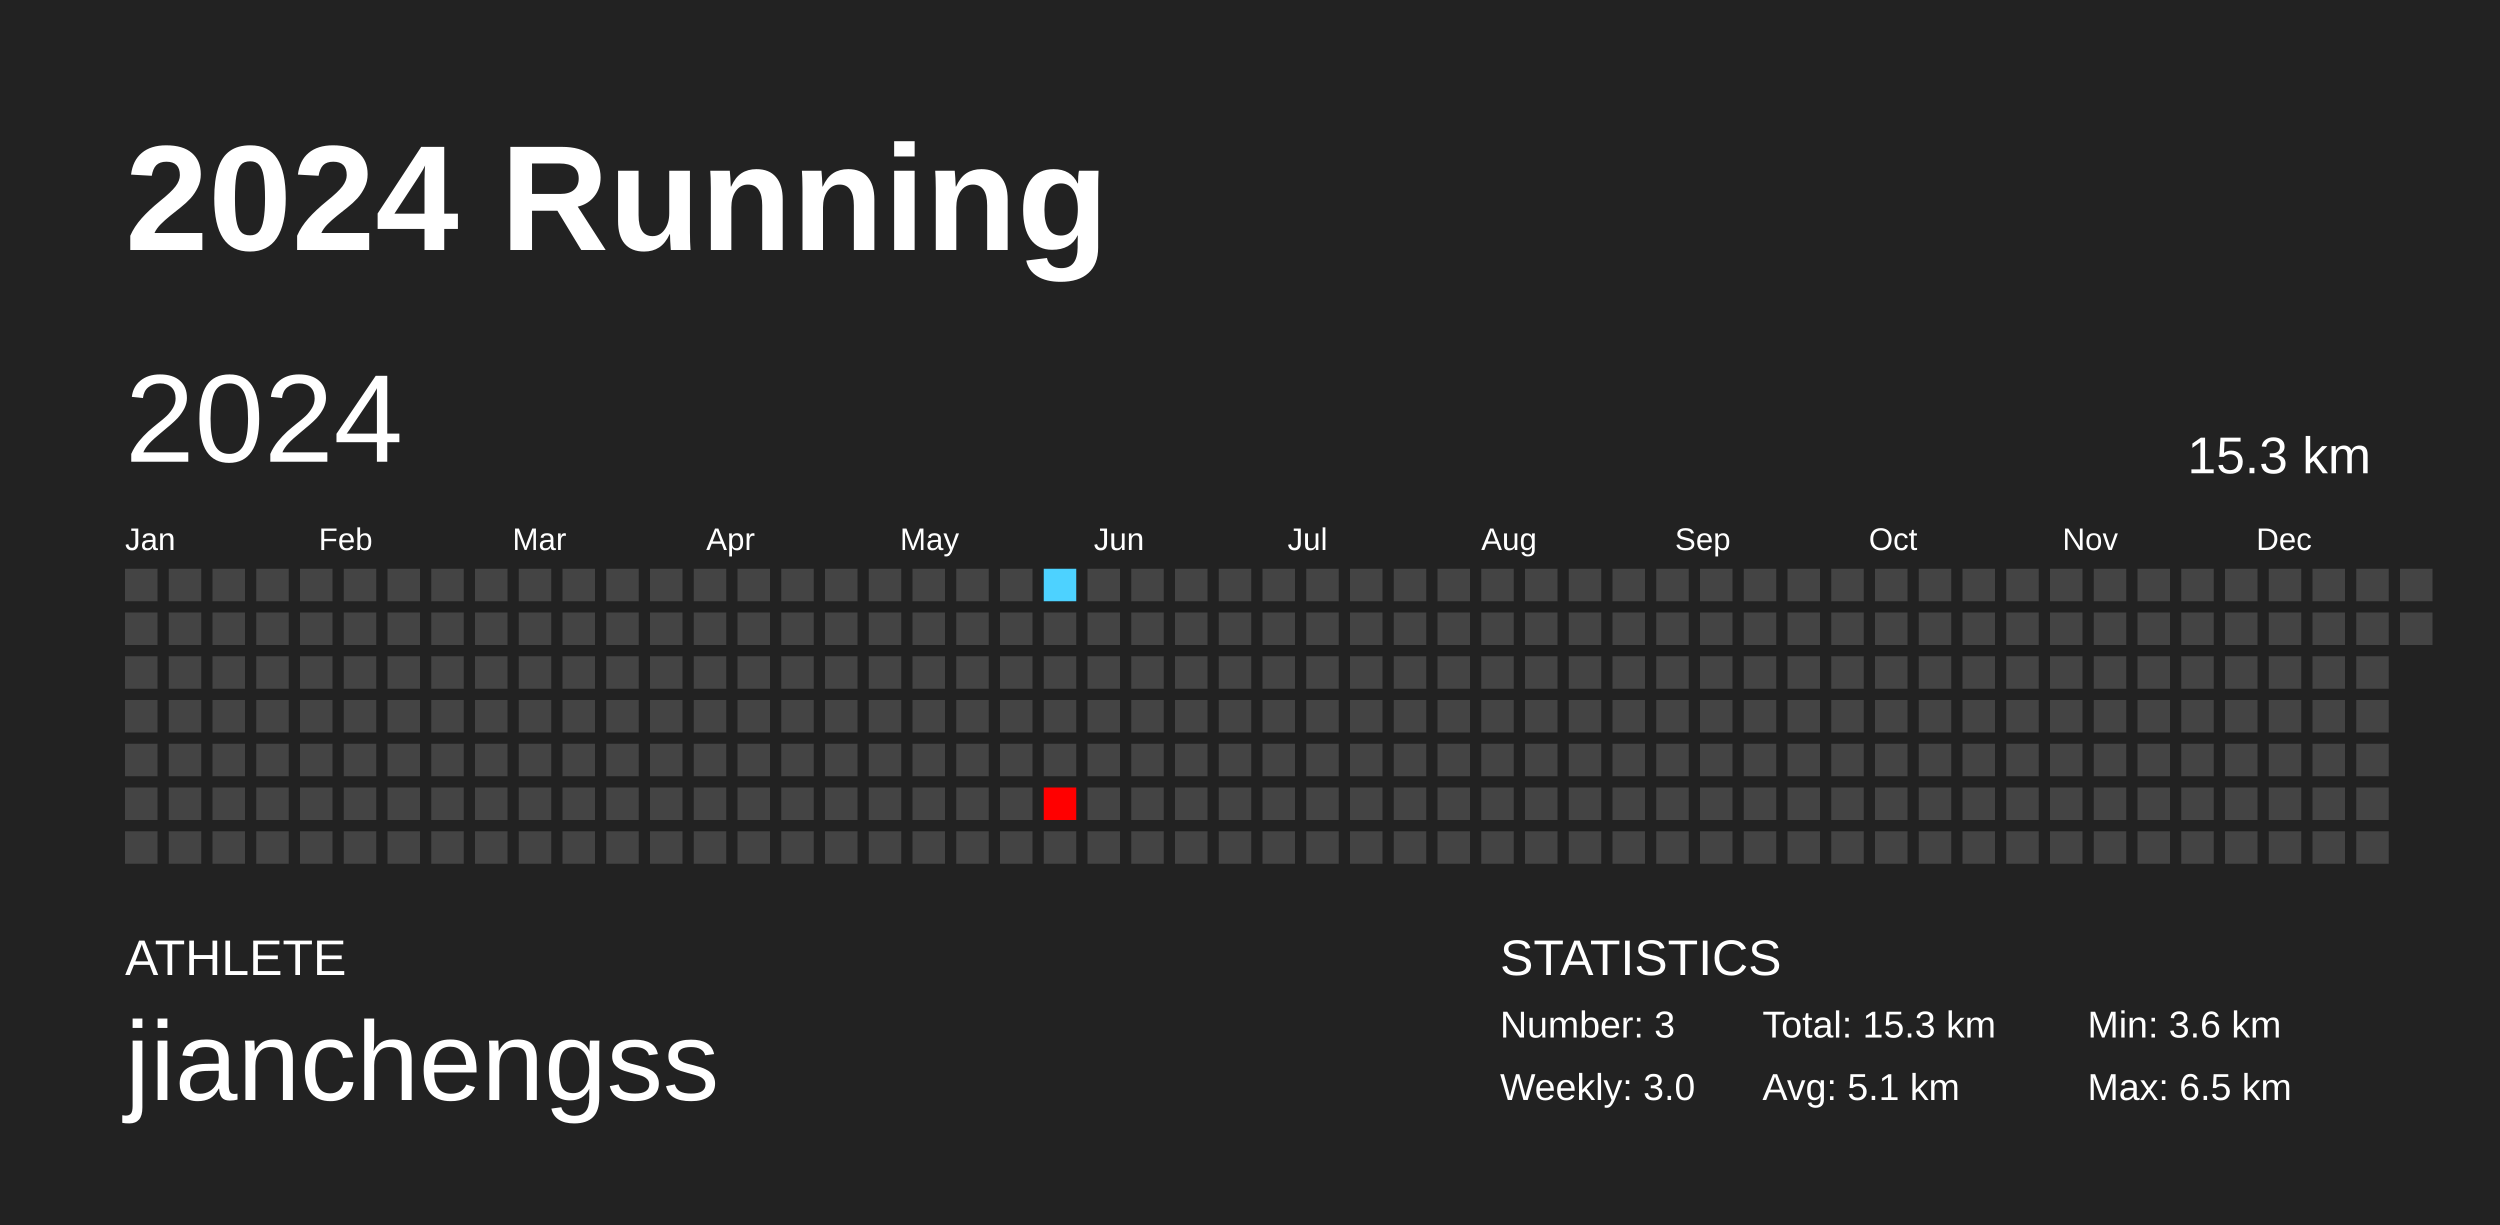
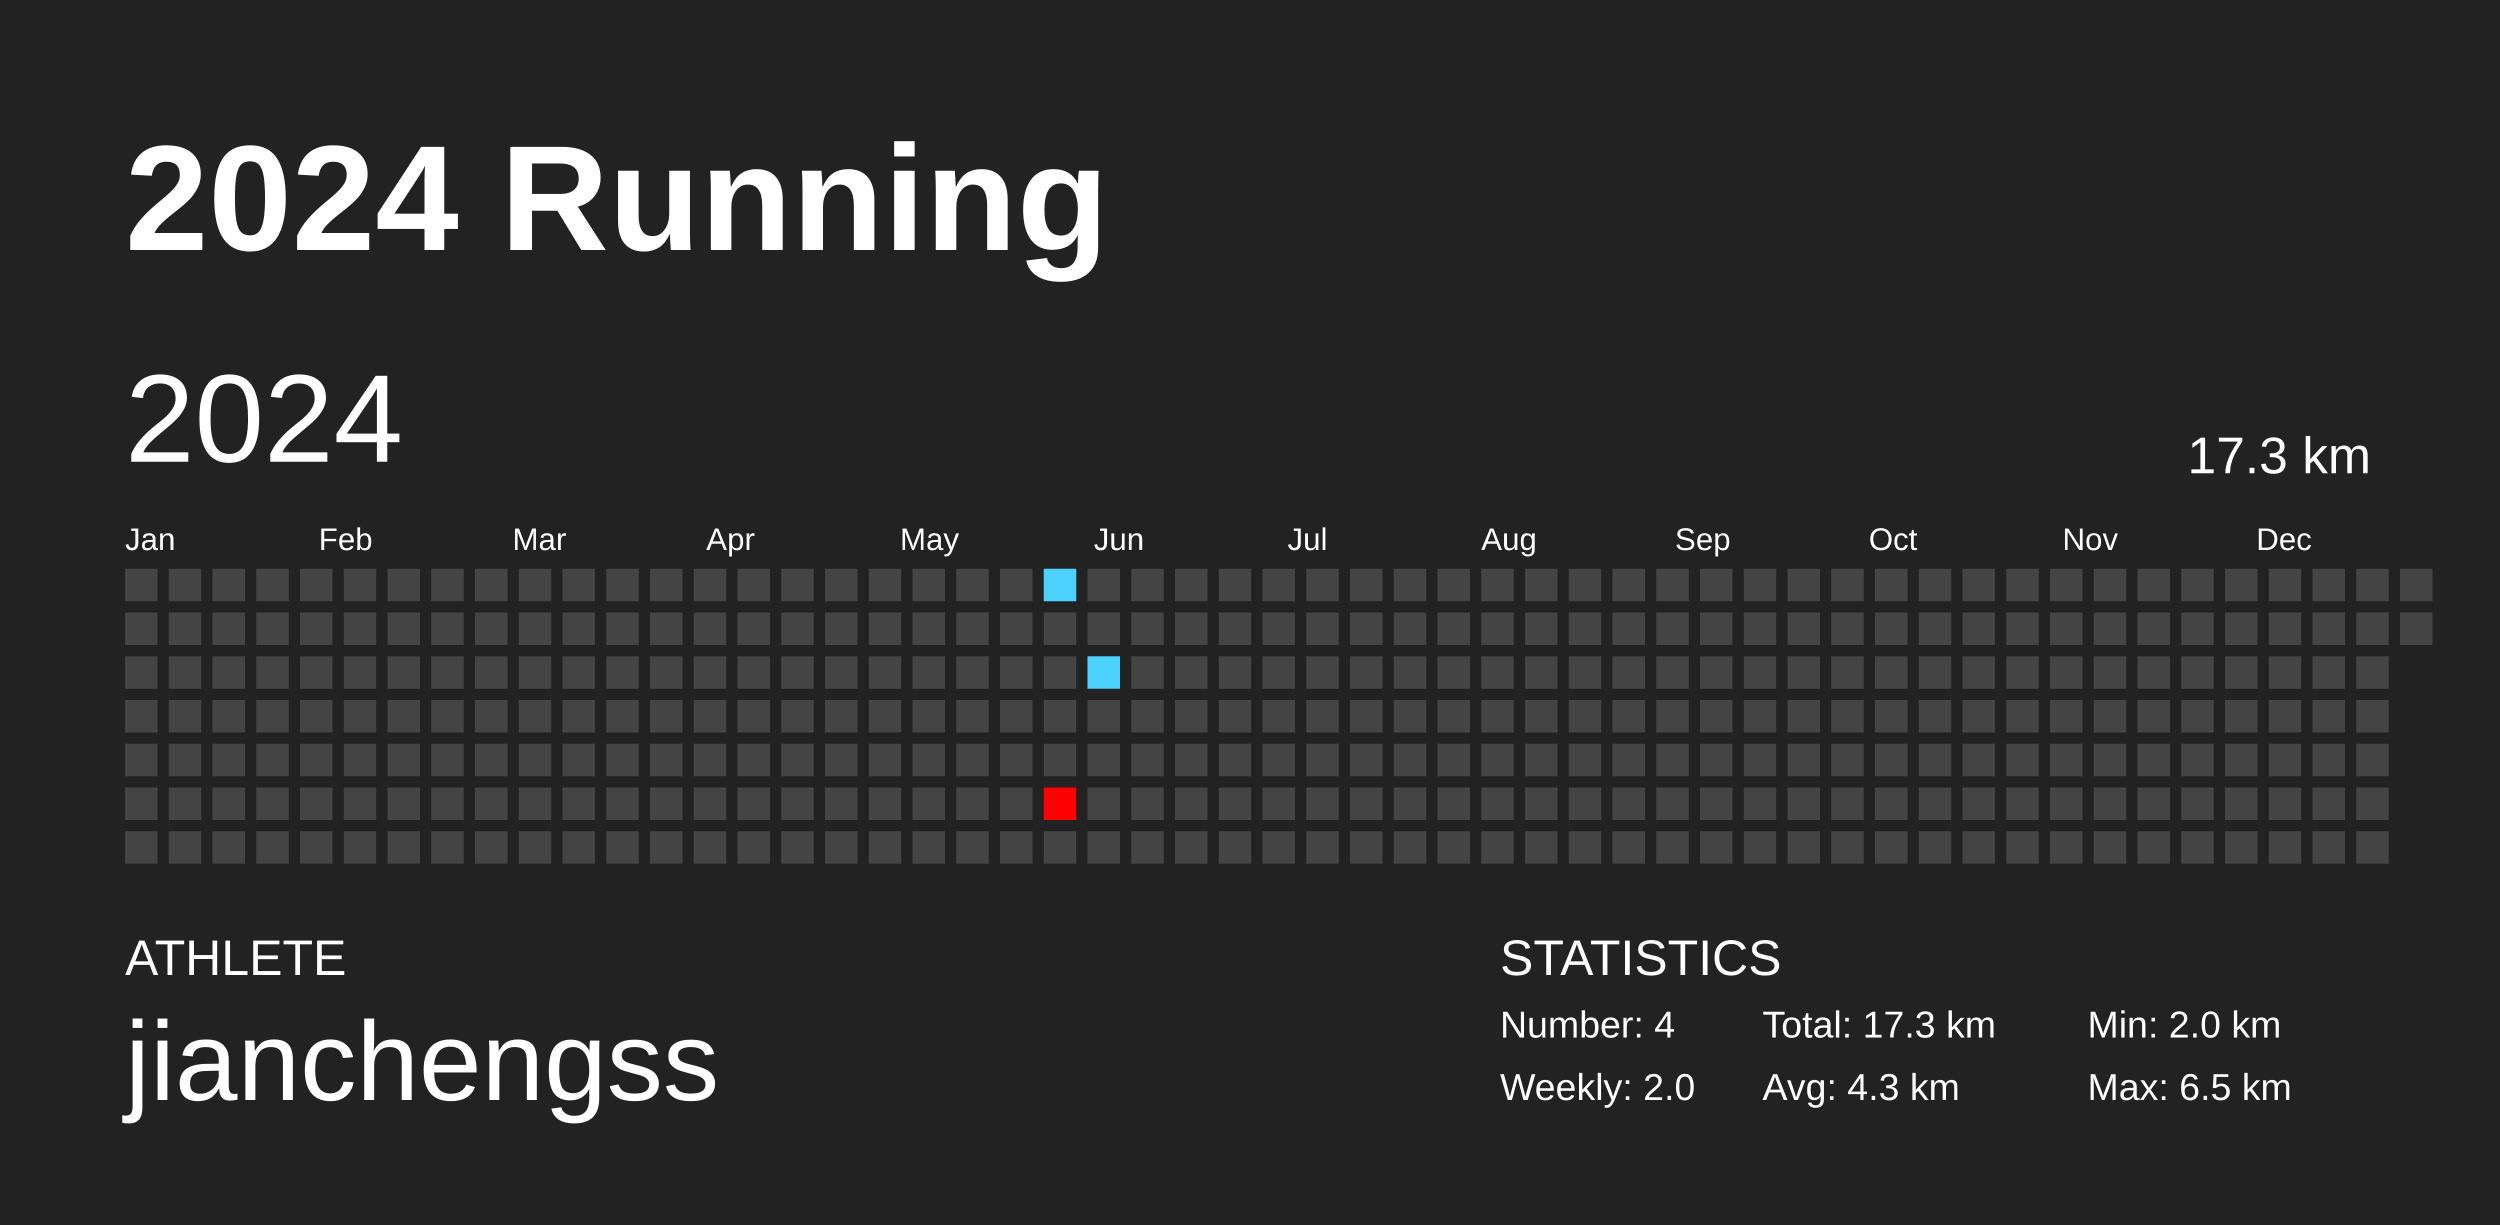
<svg xmlns="http://www.w3.org/2000/svg" baseProfile="full" height="98mm" version="1.1" viewBox="0,0,200,98" width="200mm">
  <defs />
  <rect fill="#222222" height="98" width="200" x="0" y="0" />
  <text fill="#FFFFFF" style="font-size:12px; font-family:Arial; font-weight:bold;" x="10" y="20">2024 Running</text>
  <text fill="#FFFFFF" style="font-size:4px; font-family:Arial" x="10" y="78">ATHLETE</text>
  <text fill="#FFFFFF" style="font-size:9px; font-family:Arial" x="10" y="88">jianchengss</text>
  <text fill="#FFFFFF" style="font-size:4px; font-family:Arial" x="120" y="78">STATISTICS</text>
-   <text fill="#FFFFFF" style="font-size:3px; font-family:Arial" x="120" y="83">Number: 3</text>
-   <text fill="#FFFFFF" style="font-size:3px; font-family:Arial" x="120" y="88">Weekly: 3.0</text>
-   <text fill="#FFFFFF" style="font-size:3px; font-family:Arial" x="141" y="83">Total: 15.3 km</text>
-   <text fill="#FFFFFF" style="font-size:3px; font-family:Arial" x="141" y="88">Avg: 5.1 km</text>
-   <text fill="#FFFFFF" style="font-size:3px; font-family:Arial" x="167" y="83">Min: 3.6 km</text>
+   <text fill="#FFFFFF" style="font-size:3px; font-family:Arial" x="120" y="83">Number: 4</text>
+   <text fill="#FFFFFF" style="font-size:3px; font-family:Arial" x="120" y="88">Weekly: 2.0</text>
+   <text fill="#FFFFFF" style="font-size:3px; font-family:Arial" x="141" y="83">Total: 17.3 km</text>
+   <text fill="#FFFFFF" style="font-size:3px; font-family:Arial" x="141" y="88">Avg: 4.3 km</text>
+   <text fill="#FFFFFF" style="font-size:3px; font-family:Arial" x="167" y="83">Min: 2.0 km</text>
  <text fill="#FFFFFF" style="font-size:3px; font-family:Arial" x="167" y="88">Max: 6.5 km</text>
  <text dominant-baseline="hanging" fill="#FFFFFF" style="font-size:10.0px; font-family:Arial;" x="10" y="30">2024</text>
-   <text dominant-baseline="hanging" fill="#FFFFFF" style="font-size:4.125px; font-family:Arial;" x="175" y="35">15.3 km</text>
+   <text dominant-baseline="hanging" fill="#FFFFFF" style="font-size:4.125px; font-family:Arial;" x="175" y="35">17.3 km</text>
  <text fill="#FFFFFF" style="font-size:2.5px; font-family:Arial" x="10.0" y="44">Jan</text>
  <text fill="#FFFFFF" style="font-size:2.5px; font-family:Arial" x="25.5" y="44">Feb</text>
  <text fill="#FFFFFF" style="font-size:2.5px; font-family:Arial" x="41.0" y="44">Mar</text>
  <text fill="#FFFFFF" style="font-size:2.5px; font-family:Arial" x="56.5" y="44">Apr</text>
  <text fill="#FFFFFF" style="font-size:2.5px; font-family:Arial" x="72.0" y="44">May</text>
  <text fill="#FFFFFF" style="font-size:2.5px; font-family:Arial" x="87.5" y="44">Jun</text>
  <text fill="#FFFFFF" style="font-size:2.5px; font-family:Arial" x="103.0" y="44">Jul</text>
  <text fill="#FFFFFF" style="font-size:2.5px; font-family:Arial" x="118.5" y="44">Aug</text>
  <text fill="#FFFFFF" style="font-size:2.5px; font-family:Arial" x="134.0" y="44">Sep</text>
  <text fill="#FFFFFF" style="font-size:2.5px; font-family:Arial" x="149.5" y="44">Oct</text>
  <text fill="#FFFFFF" style="font-size:2.5px; font-family:Arial" x="165.0" y="44">Nov</text>
  <text fill="#FFFFFF" style="font-size:2.5px; font-family:Arial" x="180.5" y="44">Dec</text>
  <rect fill="#444444" height="2.6" width="2.6" x="10.0" y="45.5" />
  <rect fill="#444444" height="2.6" width="2.6" x="10.0" y="49.0" />
  <rect fill="#444444" height="2.6" width="2.6" x="10.0" y="52.5" />
  <rect fill="#444444" height="2.6" width="2.6" x="10.0" y="56.0" />
  <rect fill="#444444" height="2.6" width="2.6" x="10.0" y="59.5" />
  <rect fill="#444444" height="2.6" width="2.6" x="10.0" y="63.0" />
  <rect fill="#444444" height="2.6" width="2.6" x="10.0" y="66.5" />
  <rect fill="#444444" height="2.6" width="2.6" x="13.5" y="45.5" />
  <rect fill="#444444" height="2.6" width="2.6" x="13.5" y="49.0" />
  <rect fill="#444444" height="2.6" width="2.6" x="13.5" y="52.5" />
  <rect fill="#444444" height="2.6" width="2.6" x="13.5" y="56.0" />
  <rect fill="#444444" height="2.6" width="2.6" x="13.5" y="59.5" />
  <rect fill="#444444" height="2.6" width="2.6" x="13.5" y="63.0" />
  <rect fill="#444444" height="2.6" width="2.6" x="13.5" y="66.5" />
  <rect fill="#444444" height="2.6" width="2.6" x="17.0" y="45.5" />
  <rect fill="#444444" height="2.6" width="2.6" x="17.0" y="49.0" />
  <rect fill="#444444" height="2.6" width="2.6" x="17.0" y="52.5" />
  <rect fill="#444444" height="2.6" width="2.6" x="17.0" y="56.0" />
  <rect fill="#444444" height="2.6" width="2.6" x="17.0" y="59.5" />
  <rect fill="#444444" height="2.6" width="2.6" x="17.0" y="63.0" />
  <rect fill="#444444" height="2.6" width="2.6" x="17.0" y="66.5" />
  <rect fill="#444444" height="2.6" width="2.6" x="20.5" y="45.5" />
  <rect fill="#444444" height="2.6" width="2.6" x="20.5" y="49.0" />
  <rect fill="#444444" height="2.6" width="2.6" x="20.5" y="52.5" />
  <rect fill="#444444" height="2.6" width="2.6" x="20.5" y="56.0" />
  <rect fill="#444444" height="2.6" width="2.6" x="20.5" y="59.5" />
  <rect fill="#444444" height="2.6" width="2.6" x="20.5" y="63.0" />
  <rect fill="#444444" height="2.6" width="2.6" x="20.5" y="66.5" />
  <rect fill="#444444" height="2.6" width="2.6" x="24.0" y="45.5" />
  <rect fill="#444444" height="2.6" width="2.6" x="24.0" y="49.0" />
  <rect fill="#444444" height="2.6" width="2.6" x="24.0" y="52.5" />
  <rect fill="#444444" height="2.6" width="2.6" x="24.0" y="56.0" />
  <rect fill="#444444" height="2.6" width="2.6" x="24.0" y="59.5" />
  <rect fill="#444444" height="2.6" width="2.6" x="24.0" y="63.0" />
  <rect fill="#444444" height="2.6" width="2.6" x="24.0" y="66.5" />
  <rect fill="#444444" height="2.6" width="2.6" x="27.5" y="45.5" />
  <rect fill="#444444" height="2.6" width="2.6" x="27.5" y="49.0" />
  <rect fill="#444444" height="2.6" width="2.6" x="27.5" y="52.5" />
  <rect fill="#444444" height="2.6" width="2.6" x="27.5" y="56.0" />
  <rect fill="#444444" height="2.6" width="2.6" x="27.5" y="59.5" />
  <rect fill="#444444" height="2.6" width="2.6" x="27.5" y="63.0" />
  <rect fill="#444444" height="2.6" width="2.6" x="27.5" y="66.5" />
  <rect fill="#444444" height="2.6" width="2.6" x="31.0" y="45.5" />
  <rect fill="#444444" height="2.6" width="2.6" x="31.0" y="49.0" />
  <rect fill="#444444" height="2.6" width="2.6" x="31.0" y="52.5" />
  <rect fill="#444444" height="2.6" width="2.6" x="31.0" y="56.0" />
  <rect fill="#444444" height="2.6" width="2.6" x="31.0" y="59.5" />
  <rect fill="#444444" height="2.6" width="2.6" x="31.0" y="63.0" />
  <rect fill="#444444" height="2.6" width="2.6" x="31.0" y="66.5" />
  <rect fill="#444444" height="2.6" width="2.6" x="34.5" y="45.5" />
  <rect fill="#444444" height="2.6" width="2.6" x="34.5" y="49.0" />
  <rect fill="#444444" height="2.6" width="2.6" x="34.5" y="52.5" />
  <rect fill="#444444" height="2.6" width="2.6" x="34.5" y="56.0" />
  <rect fill="#444444" height="2.6" width="2.6" x="34.5" y="59.5" />
  <rect fill="#444444" height="2.6" width="2.6" x="34.5" y="63.0" />
  <rect fill="#444444" height="2.6" width="2.6" x="34.5" y="66.5" />
  <rect fill="#444444" height="2.6" width="2.6" x="38.0" y="45.5" />
  <rect fill="#444444" height="2.6" width="2.6" x="38.0" y="49.0" />
  <rect fill="#444444" height="2.6" width="2.6" x="38.0" y="52.5" />
  <rect fill="#444444" height="2.6" width="2.6" x="38.0" y="56.0" />
  <rect fill="#444444" height="2.6" width="2.6" x="38.0" y="59.5" />
  <rect fill="#444444" height="2.6" width="2.6" x="38.0" y="63.0" />
  <rect fill="#444444" height="2.6" width="2.6" x="38.0" y="66.5" />
  <rect fill="#444444" height="2.6" width="2.6" x="41.5" y="45.5" />
  <rect fill="#444444" height="2.6" width="2.6" x="41.5" y="49.0" />
  <rect fill="#444444" height="2.6" width="2.6" x="41.5" y="52.5" />
  <rect fill="#444444" height="2.6" width="2.6" x="41.5" y="56.0" />
  <rect fill="#444444" height="2.6" width="2.6" x="41.5" y="59.5" />
  <rect fill="#444444" height="2.6" width="2.6" x="41.5" y="63.0" />
  <rect fill="#444444" height="2.6" width="2.6" x="41.5" y="66.5" />
  <rect fill="#444444" height="2.6" width="2.6" x="45.0" y="45.5" />
  <rect fill="#444444" height="2.6" width="2.6" x="45.0" y="49.0" />
  <rect fill="#444444" height="2.6" width="2.6" x="45.0" y="52.5" />
  <rect fill="#444444" height="2.6" width="2.6" x="45.0" y="56.0" />
  <rect fill="#444444" height="2.6" width="2.6" x="45.0" y="59.5" />
  <rect fill="#444444" height="2.6" width="2.6" x="45.0" y="63.0" />
  <rect fill="#444444" height="2.6" width="2.6" x="45.0" y="66.5" />
  <rect fill="#444444" height="2.6" width="2.6" x="48.5" y="45.5" />
  <rect fill="#444444" height="2.6" width="2.6" x="48.5" y="49.0" />
  <rect fill="#444444" height="2.6" width="2.6" x="48.5" y="52.5" />
  <rect fill="#444444" height="2.6" width="2.6" x="48.5" y="56.0" />
  <rect fill="#444444" height="2.6" width="2.6" x="48.5" y="59.5" />
  <rect fill="#444444" height="2.6" width="2.6" x="48.5" y="63.0" />
  <rect fill="#444444" height="2.6" width="2.6" x="48.5" y="66.5" />
  <rect fill="#444444" height="2.6" width="2.6" x="52.0" y="45.5" />
  <rect fill="#444444" height="2.6" width="2.6" x="52.0" y="49.0" />
  <rect fill="#444444" height="2.6" width="2.6" x="52.0" y="52.5" />
  <rect fill="#444444" height="2.6" width="2.6" x="52.0" y="56.0" />
  <rect fill="#444444" height="2.6" width="2.6" x="52.0" y="59.5" />
  <rect fill="#444444" height="2.6" width="2.6" x="52.0" y="63.0" />
  <rect fill="#444444" height="2.6" width="2.6" x="52.0" y="66.5" />
  <rect fill="#444444" height="2.6" width="2.6" x="55.5" y="45.5" />
  <rect fill="#444444" height="2.6" width="2.6" x="55.5" y="49.0" />
  <rect fill="#444444" height="2.6" width="2.6" x="55.5" y="52.5" />
  <rect fill="#444444" height="2.6" width="2.6" x="55.5" y="56.0" />
  <rect fill="#444444" height="2.6" width="2.6" x="55.5" y="59.5" />
  <rect fill="#444444" height="2.6" width="2.6" x="55.5" y="63.0" />
  <rect fill="#444444" height="2.6" width="2.6" x="55.5" y="66.5" />
  <rect fill="#444444" height="2.6" width="2.6" x="59.0" y="45.5" />
  <rect fill="#444444" height="2.6" width="2.6" x="59.0" y="49.0" />
  <rect fill="#444444" height="2.6" width="2.6" x="59.0" y="52.5" />
  <rect fill="#444444" height="2.6" width="2.6" x="59.0" y="56.0" />
  <rect fill="#444444" height="2.6" width="2.6" x="59.0" y="59.5" />
  <rect fill="#444444" height="2.6" width="2.6" x="59.0" y="63.0" />
  <rect fill="#444444" height="2.6" width="2.6" x="59.0" y="66.5" />
  <rect fill="#444444" height="2.6" width="2.6" x="62.5" y="45.5" />
  <rect fill="#444444" height="2.6" width="2.6" x="62.5" y="49.0" />
  <rect fill="#444444" height="2.6" width="2.6" x="62.5" y="52.5" />
  <rect fill="#444444" height="2.6" width="2.6" x="62.5" y="56.0" />
  <rect fill="#444444" height="2.6" width="2.6" x="62.5" y="59.5" />
  <rect fill="#444444" height="2.6" width="2.6" x="62.5" y="63.0" />
  <rect fill="#444444" height="2.6" width="2.6" x="62.5" y="66.5" />
  <rect fill="#444444" height="2.6" width="2.6" x="66.0" y="45.5" />
  <rect fill="#444444" height="2.6" width="2.6" x="66.0" y="49.0" />
  <rect fill="#444444" height="2.6" width="2.6" x="66.0" y="52.5" />
  <rect fill="#444444" height="2.6" width="2.6" x="66.0" y="56.0" />
  <rect fill="#444444" height="2.6" width="2.6" x="66.0" y="59.5" />
  <rect fill="#444444" height="2.6" width="2.6" x="66.0" y="63.0" />
  <rect fill="#444444" height="2.6" width="2.6" x="66.0" y="66.5" />
  <rect fill="#444444" height="2.6" width="2.6" x="69.5" y="45.5" />
  <rect fill="#444444" height="2.6" width="2.6" x="69.5" y="49.0" />
  <rect fill="#444444" height="2.6" width="2.6" x="69.5" y="52.5" />
  <rect fill="#444444" height="2.6" width="2.6" x="69.5" y="56.0" />
  <rect fill="#444444" height="2.6" width="2.6" x="69.5" y="59.5" />
  <rect fill="#444444" height="2.6" width="2.6" x="69.5" y="63.0" />
  <rect fill="#444444" height="2.6" width="2.6" x="69.5" y="66.5" />
  <rect fill="#444444" height="2.6" width="2.6" x="73.0" y="45.5" />
  <rect fill="#444444" height="2.6" width="2.6" x="73.0" y="49.0" />
  <rect fill="#444444" height="2.6" width="2.6" x="73.0" y="52.5" />
  <rect fill="#444444" height="2.6" width="2.6" x="73.0" y="56.0" />
  <rect fill="#444444" height="2.6" width="2.6" x="73.0" y="59.5" />
  <rect fill="#444444" height="2.6" width="2.6" x="73.0" y="63.0" />
  <rect fill="#444444" height="2.6" width="2.6" x="73.0" y="66.5" />
  <rect fill="#444444" height="2.6" width="2.6" x="76.5" y="45.5" />
  <rect fill="#444444" height="2.6" width="2.6" x="76.5" y="49.0" />
  <rect fill="#444444" height="2.6" width="2.6" x="76.5" y="52.5" />
  <rect fill="#444444" height="2.6" width="2.6" x="76.5" y="56.0" />
  <rect fill="#444444" height="2.6" width="2.6" x="76.5" y="59.5" />
  <rect fill="#444444" height="2.6" width="2.6" x="76.5" y="63.0" />
  <rect fill="#444444" height="2.6" width="2.6" x="76.5" y="66.5" />
  <rect fill="#444444" height="2.6" width="2.6" x="80.0" y="45.5" />
  <rect fill="#444444" height="2.6" width="2.6" x="80.0" y="49.0" />
  <rect fill="#444444" height="2.6" width="2.6" x="80.0" y="52.5" />
  <rect fill="#444444" height="2.6" width="2.6" x="80.0" y="56.0" />
  <rect fill="#444444" height="2.6" width="2.6" x="80.0" y="59.5" />
  <rect fill="#444444" height="2.6" width="2.6" x="80.0" y="63.0" />
  <rect fill="#444444" height="2.6" width="2.6" x="80.0" y="66.5" />
  <rect fill="#4dd2ff" height="2.6" width="2.6" x="83.5" y="45.5" />
  <rect fill="#444444" height="2.6" width="2.6" x="83.5" y="49.0" />
  <rect fill="#444444" height="2.6" width="2.6" x="83.5" y="52.5" />
  <rect fill="#444444" height="2.6" width="2.6" x="83.5" y="56.0" />
  <rect fill="#444444" height="2.6" width="2.6" x="83.5" y="59.5" />
  <rect fill="#ff0000" height="2.6" width="2.6" x="83.5" y="63.0" />
  <rect fill="#444444" height="2.6" width="2.6" x="83.5" y="66.5" />
  <rect fill="#444444" height="2.6" width="2.6" x="87.0" y="45.5" />
  <rect fill="#444444" height="2.6" width="2.6" x="87.0" y="49.0" />
-   <rect fill="#444444" height="2.6" width="2.6" x="87.0" y="52.5" />
+   <rect fill="#4dd2ff" height="2.6" width="2.6" x="87.0" y="52.5" />
  <rect fill="#444444" height="2.6" width="2.6" x="87.0" y="56.0" />
  <rect fill="#444444" height="2.6" width="2.6" x="87.0" y="59.5" />
  <rect fill="#444444" height="2.6" width="2.6" x="87.0" y="63.0" />
  <rect fill="#444444" height="2.6" width="2.6" x="87.0" y="66.5" />
  <rect fill="#444444" height="2.6" width="2.6" x="90.5" y="45.5" />
  <rect fill="#444444" height="2.6" width="2.6" x="90.5" y="49.0" />
  <rect fill="#444444" height="2.6" width="2.6" x="90.5" y="52.5" />
  <rect fill="#444444" height="2.6" width="2.6" x="90.5" y="56.0" />
  <rect fill="#444444" height="2.6" width="2.6" x="90.5" y="59.5" />
  <rect fill="#444444" height="2.6" width="2.6" x="90.5" y="63.0" />
  <rect fill="#444444" height="2.6" width="2.6" x="90.5" y="66.5" />
  <rect fill="#444444" height="2.6" width="2.6" x="94.0" y="45.5" />
  <rect fill="#444444" height="2.6" width="2.6" x="94.0" y="49.0" />
  <rect fill="#444444" height="2.6" width="2.6" x="94.0" y="52.5" />
  <rect fill="#444444" height="2.6" width="2.6" x="94.0" y="56.0" />
  <rect fill="#444444" height="2.6" width="2.6" x="94.0" y="59.5" />
  <rect fill="#444444" height="2.6" width="2.6" x="94.0" y="63.0" />
  <rect fill="#444444" height="2.6" width="2.6" x="94.0" y="66.5" />
  <rect fill="#444444" height="2.6" width="2.6" x="97.5" y="45.5" />
  <rect fill="#444444" height="2.6" width="2.6" x="97.5" y="49.0" />
  <rect fill="#444444" height="2.6" width="2.6" x="97.5" y="52.5" />
  <rect fill="#444444" height="2.6" width="2.6" x="97.5" y="56.0" />
  <rect fill="#444444" height="2.6" width="2.6" x="97.5" y="59.5" />
  <rect fill="#444444" height="2.6" width="2.6" x="97.5" y="63.0" />
  <rect fill="#444444" height="2.6" width="2.6" x="97.5" y="66.5" />
  <rect fill="#444444" height="2.6" width="2.6" x="101.0" y="45.5" />
  <rect fill="#444444" height="2.6" width="2.6" x="101.0" y="49.0" />
  <rect fill="#444444" height="2.6" width="2.6" x="101.0" y="52.5" />
  <rect fill="#444444" height="2.6" width="2.6" x="101.0" y="56.0" />
  <rect fill="#444444" height="2.6" width="2.6" x="101.0" y="59.5" />
  <rect fill="#444444" height="2.6" width="2.6" x="101.0" y="63.0" />
  <rect fill="#444444" height="2.6" width="2.6" x="101.0" y="66.5" />
  <rect fill="#444444" height="2.6" width="2.6" x="104.5" y="45.5" />
  <rect fill="#444444" height="2.6" width="2.6" x="104.5" y="49.0" />
  <rect fill="#444444" height="2.6" width="2.6" x="104.5" y="52.5" />
  <rect fill="#444444" height="2.6" width="2.6" x="104.5" y="56.0" />
  <rect fill="#444444" height="2.6" width="2.6" x="104.5" y="59.5" />
  <rect fill="#444444" height="2.6" width="2.6" x="104.5" y="63.0" />
  <rect fill="#444444" height="2.6" width="2.6" x="104.5" y="66.5" />
  <rect fill="#444444" height="2.6" width="2.6" x="108.0" y="45.5" />
  <rect fill="#444444" height="2.6" width="2.6" x="108.0" y="49.0" />
  <rect fill="#444444" height="2.6" width="2.6" x="108.0" y="52.5" />
  <rect fill="#444444" height="2.6" width="2.6" x="108.0" y="56.0" />
  <rect fill="#444444" height="2.6" width="2.6" x="108.0" y="59.5" />
  <rect fill="#444444" height="2.6" width="2.6" x="108.0" y="63.0" />
  <rect fill="#444444" height="2.6" width="2.6" x="108.0" y="66.5" />
  <rect fill="#444444" height="2.6" width="2.6" x="111.5" y="45.5" />
  <rect fill="#444444" height="2.6" width="2.6" x="111.5" y="49.0" />
  <rect fill="#444444" height="2.6" width="2.6" x="111.5" y="52.5" />
  <rect fill="#444444" height="2.6" width="2.6" x="111.5" y="56.0" />
  <rect fill="#444444" height="2.6" width="2.6" x="111.5" y="59.5" />
  <rect fill="#444444" height="2.6" width="2.6" x="111.5" y="63.0" />
  <rect fill="#444444" height="2.6" width="2.6" x="111.5" y="66.5" />
  <rect fill="#444444" height="2.6" width="2.6" x="115.0" y="45.5" />
  <rect fill="#444444" height="2.6" width="2.6" x="115.0" y="49.0" />
  <rect fill="#444444" height="2.6" width="2.6" x="115.0" y="52.5" />
  <rect fill="#444444" height="2.6" width="2.6" x="115.0" y="56.0" />
  <rect fill="#444444" height="2.6" width="2.6" x="115.0" y="59.5" />
  <rect fill="#444444" height="2.6" width="2.6" x="115.0" y="63.0" />
  <rect fill="#444444" height="2.6" width="2.6" x="115.0" y="66.5" />
  <rect fill="#444444" height="2.6" width="2.6" x="118.5" y="45.5" />
  <rect fill="#444444" height="2.6" width="2.6" x="118.5" y="49.0" />
  <rect fill="#444444" height="2.6" width="2.6" x="118.5" y="52.5" />
  <rect fill="#444444" height="2.6" width="2.6" x="118.5" y="56.0" />
  <rect fill="#444444" height="2.6" width="2.6" x="118.5" y="59.5" />
  <rect fill="#444444" height="2.6" width="2.6" x="118.5" y="63.0" />
  <rect fill="#444444" height="2.6" width="2.6" x="118.5" y="66.5" />
  <rect fill="#444444" height="2.6" width="2.6" x="122.0" y="45.5" />
  <rect fill="#444444" height="2.6" width="2.6" x="122.0" y="49.0" />
  <rect fill="#444444" height="2.6" width="2.6" x="122.0" y="52.5" />
  <rect fill="#444444" height="2.6" width="2.6" x="122.0" y="56.0" />
  <rect fill="#444444" height="2.6" width="2.6" x="122.0" y="59.5" />
  <rect fill="#444444" height="2.6" width="2.6" x="122.0" y="63.0" />
  <rect fill="#444444" height="2.6" width="2.6" x="122.0" y="66.5" />
  <rect fill="#444444" height="2.6" width="2.6" x="125.5" y="45.5" />
  <rect fill="#444444" height="2.6" width="2.6" x="125.5" y="49.0" />
  <rect fill="#444444" height="2.6" width="2.6" x="125.5" y="52.5" />
  <rect fill="#444444" height="2.6" width="2.6" x="125.5" y="56.0" />
  <rect fill="#444444" height="2.6" width="2.6" x="125.5" y="59.5" />
  <rect fill="#444444" height="2.6" width="2.6" x="125.5" y="63.0" />
  <rect fill="#444444" height="2.6" width="2.6" x="125.5" y="66.5" />
  <rect fill="#444444" height="2.6" width="2.6" x="129.0" y="45.5" />
  <rect fill="#444444" height="2.6" width="2.6" x="129.0" y="49.0" />
  <rect fill="#444444" height="2.6" width="2.6" x="129.0" y="52.5" />
  <rect fill="#444444" height="2.6" width="2.6" x="129.0" y="56.0" />
  <rect fill="#444444" height="2.6" width="2.6" x="129.0" y="59.5" />
  <rect fill="#444444" height="2.6" width="2.6" x="129.0" y="63.0" />
  <rect fill="#444444" height="2.6" width="2.6" x="129.0" y="66.5" />
  <rect fill="#444444" height="2.6" width="2.6" x="132.5" y="45.5" />
  <rect fill="#444444" height="2.6" width="2.6" x="132.5" y="49.0" />
  <rect fill="#444444" height="2.6" width="2.6" x="132.5" y="52.5" />
  <rect fill="#444444" height="2.6" width="2.6" x="132.5" y="56.0" />
  <rect fill="#444444" height="2.6" width="2.6" x="132.5" y="59.5" />
  <rect fill="#444444" height="2.6" width="2.6" x="132.5" y="63.0" />
  <rect fill="#444444" height="2.6" width="2.6" x="132.5" y="66.5" />
  <rect fill="#444444" height="2.6" width="2.6" x="136.0" y="45.5" />
  <rect fill="#444444" height="2.6" width="2.6" x="136.0" y="49.0" />
  <rect fill="#444444" height="2.6" width="2.6" x="136.0" y="52.5" />
  <rect fill="#444444" height="2.6" width="2.6" x="136.0" y="56.0" />
  <rect fill="#444444" height="2.6" width="2.6" x="136.0" y="59.5" />
  <rect fill="#444444" height="2.6" width="2.6" x="136.0" y="63.0" />
  <rect fill="#444444" height="2.6" width="2.6" x="136.0" y="66.5" />
  <rect fill="#444444" height="2.6" width="2.6" x="139.5" y="45.5" />
  <rect fill="#444444" height="2.6" width="2.6" x="139.5" y="49.0" />
  <rect fill="#444444" height="2.6" width="2.6" x="139.5" y="52.5" />
  <rect fill="#444444" height="2.6" width="2.6" x="139.5" y="56.0" />
  <rect fill="#444444" height="2.6" width="2.6" x="139.5" y="59.5" />
  <rect fill="#444444" height="2.6" width="2.6" x="139.5" y="63.0" />
  <rect fill="#444444" height="2.6" width="2.6" x="139.5" y="66.5" />
  <rect fill="#444444" height="2.6" width="2.6" x="143.0" y="45.5" />
  <rect fill="#444444" height="2.6" width="2.6" x="143.0" y="49.0" />
  <rect fill="#444444" height="2.6" width="2.6" x="143.0" y="52.5" />
  <rect fill="#444444" height="2.6" width="2.6" x="143.0" y="56.0" />
  <rect fill="#444444" height="2.6" width="2.6" x="143.0" y="59.5" />
  <rect fill="#444444" height="2.6" width="2.6" x="143.0" y="63.0" />
  <rect fill="#444444" height="2.6" width="2.6" x="143.0" y="66.5" />
  <rect fill="#444444" height="2.6" width="2.6" x="146.5" y="45.5" />
  <rect fill="#444444" height="2.6" width="2.6" x="146.5" y="49.0" />
  <rect fill="#444444" height="2.6" width="2.6" x="146.5" y="52.5" />
  <rect fill="#444444" height="2.6" width="2.6" x="146.5" y="56.0" />
  <rect fill="#444444" height="2.6" width="2.6" x="146.5" y="59.5" />
  <rect fill="#444444" height="2.6" width="2.6" x="146.5" y="63.0" />
  <rect fill="#444444" height="2.6" width="2.6" x="146.5" y="66.5" />
  <rect fill="#444444" height="2.6" width="2.6" x="150.0" y="45.5" />
  <rect fill="#444444" height="2.6" width="2.6" x="150.0" y="49.0" />
  <rect fill="#444444" height="2.6" width="2.6" x="150.0" y="52.5" />
  <rect fill="#444444" height="2.6" width="2.6" x="150.0" y="56.0" />
  <rect fill="#444444" height="2.6" width="2.6" x="150.0" y="59.5" />
  <rect fill="#444444" height="2.6" width="2.6" x="150.0" y="63.0" />
  <rect fill="#444444" height="2.6" width="2.6" x="150.0" y="66.5" />
  <rect fill="#444444" height="2.6" width="2.6" x="153.5" y="45.5" />
  <rect fill="#444444" height="2.6" width="2.6" x="153.5" y="49.0" />
  <rect fill="#444444" height="2.6" width="2.6" x="153.5" y="52.5" />
  <rect fill="#444444" height="2.6" width="2.6" x="153.5" y="56.0" />
  <rect fill="#444444" height="2.6" width="2.6" x="153.5" y="59.5" />
  <rect fill="#444444" height="2.6" width="2.6" x="153.5" y="63.0" />
  <rect fill="#444444" height="2.6" width="2.6" x="153.5" y="66.5" />
  <rect fill="#444444" height="2.6" width="2.6" x="157.0" y="45.5" />
  <rect fill="#444444" height="2.6" width="2.6" x="157.0" y="49.0" />
  <rect fill="#444444" height="2.6" width="2.6" x="157.0" y="52.5" />
  <rect fill="#444444" height="2.6" width="2.6" x="157.0" y="56.0" />
  <rect fill="#444444" height="2.6" width="2.6" x="157.0" y="59.5" />
  <rect fill="#444444" height="2.6" width="2.6" x="157.0" y="63.0" />
  <rect fill="#444444" height="2.6" width="2.6" x="157.0" y="66.5" />
  <rect fill="#444444" height="2.6" width="2.6" x="160.5" y="45.5" />
  <rect fill="#444444" height="2.6" width="2.6" x="160.5" y="49.0" />
  <rect fill="#444444" height="2.6" width="2.6" x="160.5" y="52.5" />
  <rect fill="#444444" height="2.6" width="2.6" x="160.5" y="56.0" />
  <rect fill="#444444" height="2.6" width="2.6" x="160.5" y="59.5" />
  <rect fill="#444444" height="2.6" width="2.6" x="160.5" y="63.0" />
  <rect fill="#444444" height="2.6" width="2.6" x="160.5" y="66.5" />
  <rect fill="#444444" height="2.6" width="2.6" x="164.0" y="45.5" />
  <rect fill="#444444" height="2.6" width="2.6" x="164.0" y="49.0" />
  <rect fill="#444444" height="2.6" width="2.6" x="164.0" y="52.5" />
  <rect fill="#444444" height="2.6" width="2.6" x="164.0" y="56.0" />
  <rect fill="#444444" height="2.6" width="2.6" x="164.0" y="59.5" />
  <rect fill="#444444" height="2.6" width="2.6" x="164.0" y="63.0" />
  <rect fill="#444444" height="2.6" width="2.6" x="164.0" y="66.5" />
  <rect fill="#444444" height="2.6" width="2.6" x="167.5" y="45.5" />
  <rect fill="#444444" height="2.6" width="2.6" x="167.5" y="49.0" />
  <rect fill="#444444" height="2.6" width="2.6" x="167.5" y="52.5" />
  <rect fill="#444444" height="2.6" width="2.6" x="167.5" y="56.0" />
  <rect fill="#444444" height="2.6" width="2.6" x="167.5" y="59.5" />
  <rect fill="#444444" height="2.6" width="2.6" x="167.5" y="63.0" />
  <rect fill="#444444" height="2.6" width="2.6" x="167.5" y="66.5" />
  <rect fill="#444444" height="2.6" width="2.6" x="171.0" y="45.5" />
  <rect fill="#444444" height="2.6" width="2.6" x="171.0" y="49.0" />
  <rect fill="#444444" height="2.6" width="2.6" x="171.0" y="52.5" />
  <rect fill="#444444" height="2.6" width="2.6" x="171.0" y="56.0" />
  <rect fill="#444444" height="2.6" width="2.6" x="171.0" y="59.5" />
  <rect fill="#444444" height="2.6" width="2.6" x="171.0" y="63.0" />
  <rect fill="#444444" height="2.6" width="2.6" x="171.0" y="66.5" />
  <rect fill="#444444" height="2.6" width="2.6" x="174.5" y="45.5" />
  <rect fill="#444444" height="2.6" width="2.6" x="174.5" y="49.0" />
  <rect fill="#444444" height="2.6" width="2.6" x="174.5" y="52.5" />
  <rect fill="#444444" height="2.6" width="2.6" x="174.5" y="56.0" />
  <rect fill="#444444" height="2.6" width="2.6" x="174.5" y="59.5" />
  <rect fill="#444444" height="2.6" width="2.6" x="174.5" y="63.0" />
  <rect fill="#444444" height="2.6" width="2.6" x="174.5" y="66.5" />
  <rect fill="#444444" height="2.6" width="2.6" x="178.0" y="45.5" />
  <rect fill="#444444" height="2.6" width="2.6" x="178.0" y="49.0" />
  <rect fill="#444444" height="2.6" width="2.6" x="178.0" y="52.5" />
  <rect fill="#444444" height="2.6" width="2.6" x="178.0" y="56.0" />
  <rect fill="#444444" height="2.6" width="2.6" x="178.0" y="59.5" />
  <rect fill="#444444" height="2.6" width="2.6" x="178.0" y="63.0" />
  <rect fill="#444444" height="2.6" width="2.6" x="178.0" y="66.5" />
  <rect fill="#444444" height="2.6" width="2.6" x="181.5" y="45.5" />
  <rect fill="#444444" height="2.6" width="2.6" x="181.5" y="49.0" />
  <rect fill="#444444" height="2.6" width="2.6" x="181.5" y="52.5" />
  <rect fill="#444444" height="2.6" width="2.6" x="181.5" y="56.0" />
  <rect fill="#444444" height="2.6" width="2.6" x="181.5" y="59.5" />
  <rect fill="#444444" height="2.6" width="2.6" x="181.5" y="63.0" />
  <rect fill="#444444" height="2.6" width="2.6" x="181.5" y="66.5" />
  <rect fill="#444444" height="2.6" width="2.6" x="185.0" y="45.5" />
  <rect fill="#444444" height="2.6" width="2.6" x="185.0" y="49.0" />
  <rect fill="#444444" height="2.6" width="2.6" x="185.0" y="52.5" />
  <rect fill="#444444" height="2.6" width="2.6" x="185.0" y="56.0" />
  <rect fill="#444444" height="2.6" width="2.6" x="185.0" y="59.5" />
  <rect fill="#444444" height="2.6" width="2.6" x="185.0" y="63.0" />
  <rect fill="#444444" height="2.6" width="2.6" x="185.0" y="66.5" />
  <rect fill="#444444" height="2.6" width="2.6" x="188.5" y="45.5" />
  <rect fill="#444444" height="2.6" width="2.6" x="188.5" y="49.0" />
  <rect fill="#444444" height="2.6" width="2.6" x="188.5" y="52.5" />
  <rect fill="#444444" height="2.6" width="2.6" x="188.5" y="56.0" />
  <rect fill="#444444" height="2.6" width="2.6" x="188.5" y="59.5" />
  <rect fill="#444444" height="2.6" width="2.6" x="188.5" y="63.0" />
  <rect fill="#444444" height="2.6" width="2.6" x="188.5" y="66.5" />
  <rect fill="#444444" height="2.6" width="2.6" x="192.0" y="45.5" />
  <rect fill="#444444" height="2.6" width="2.6" x="192.0" y="49.0" />
</svg>
